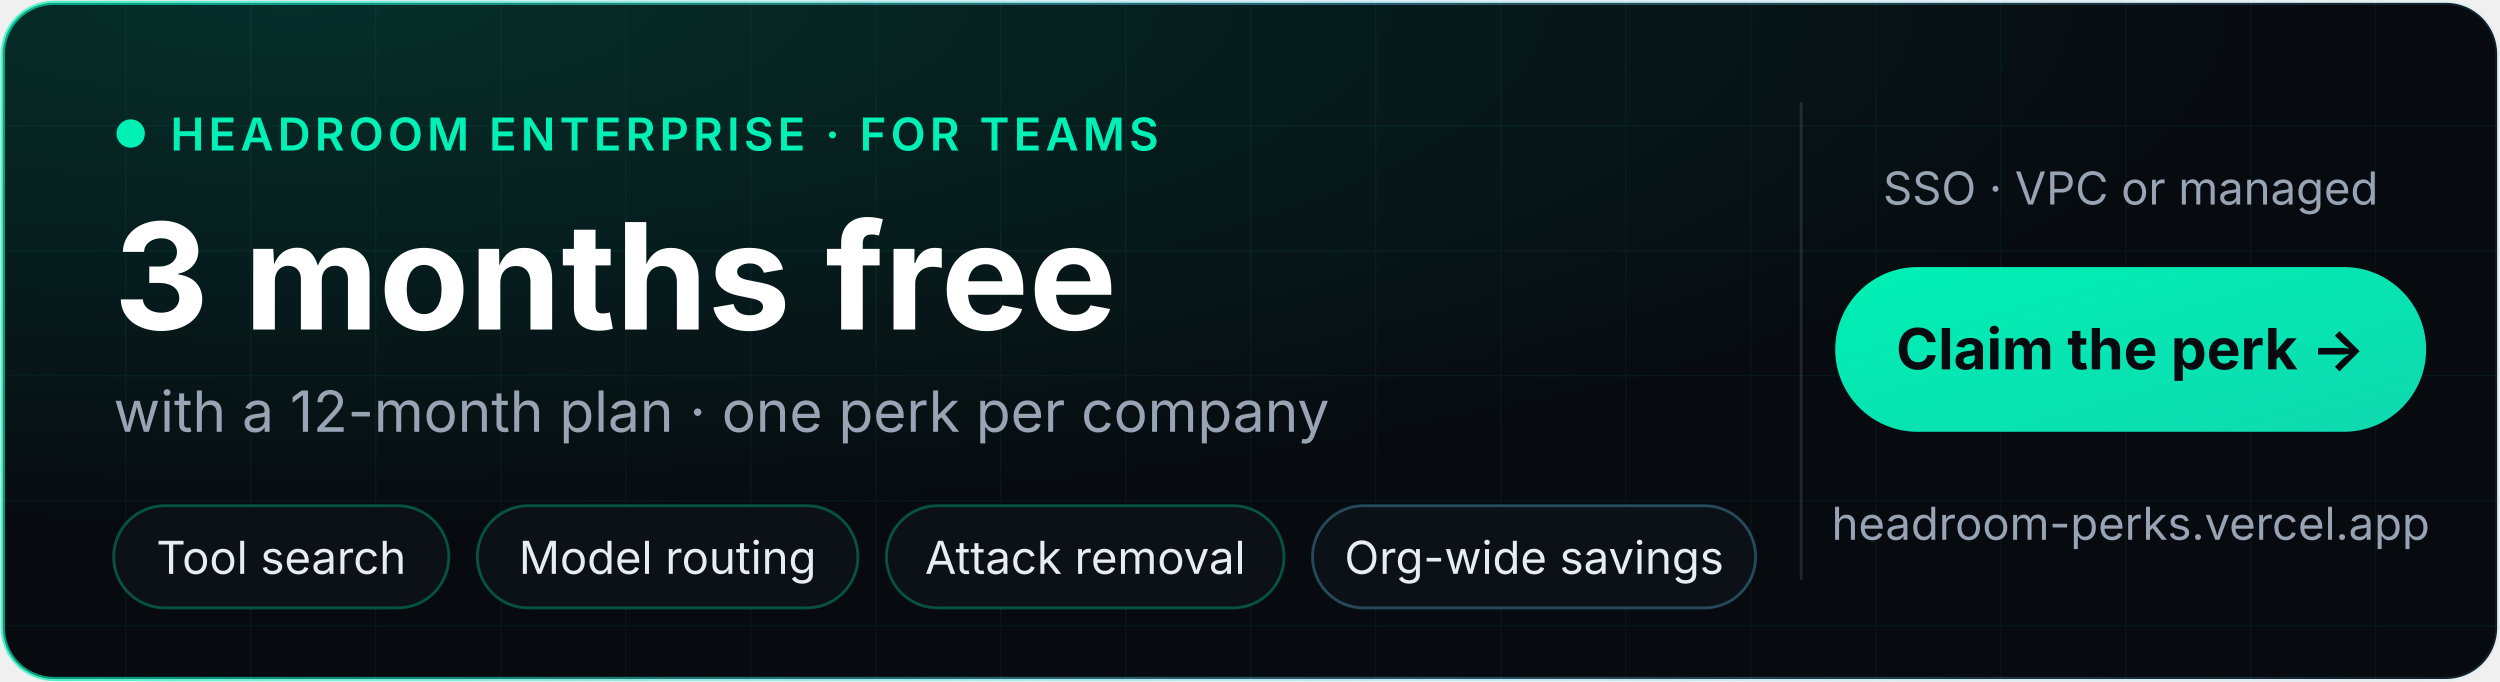
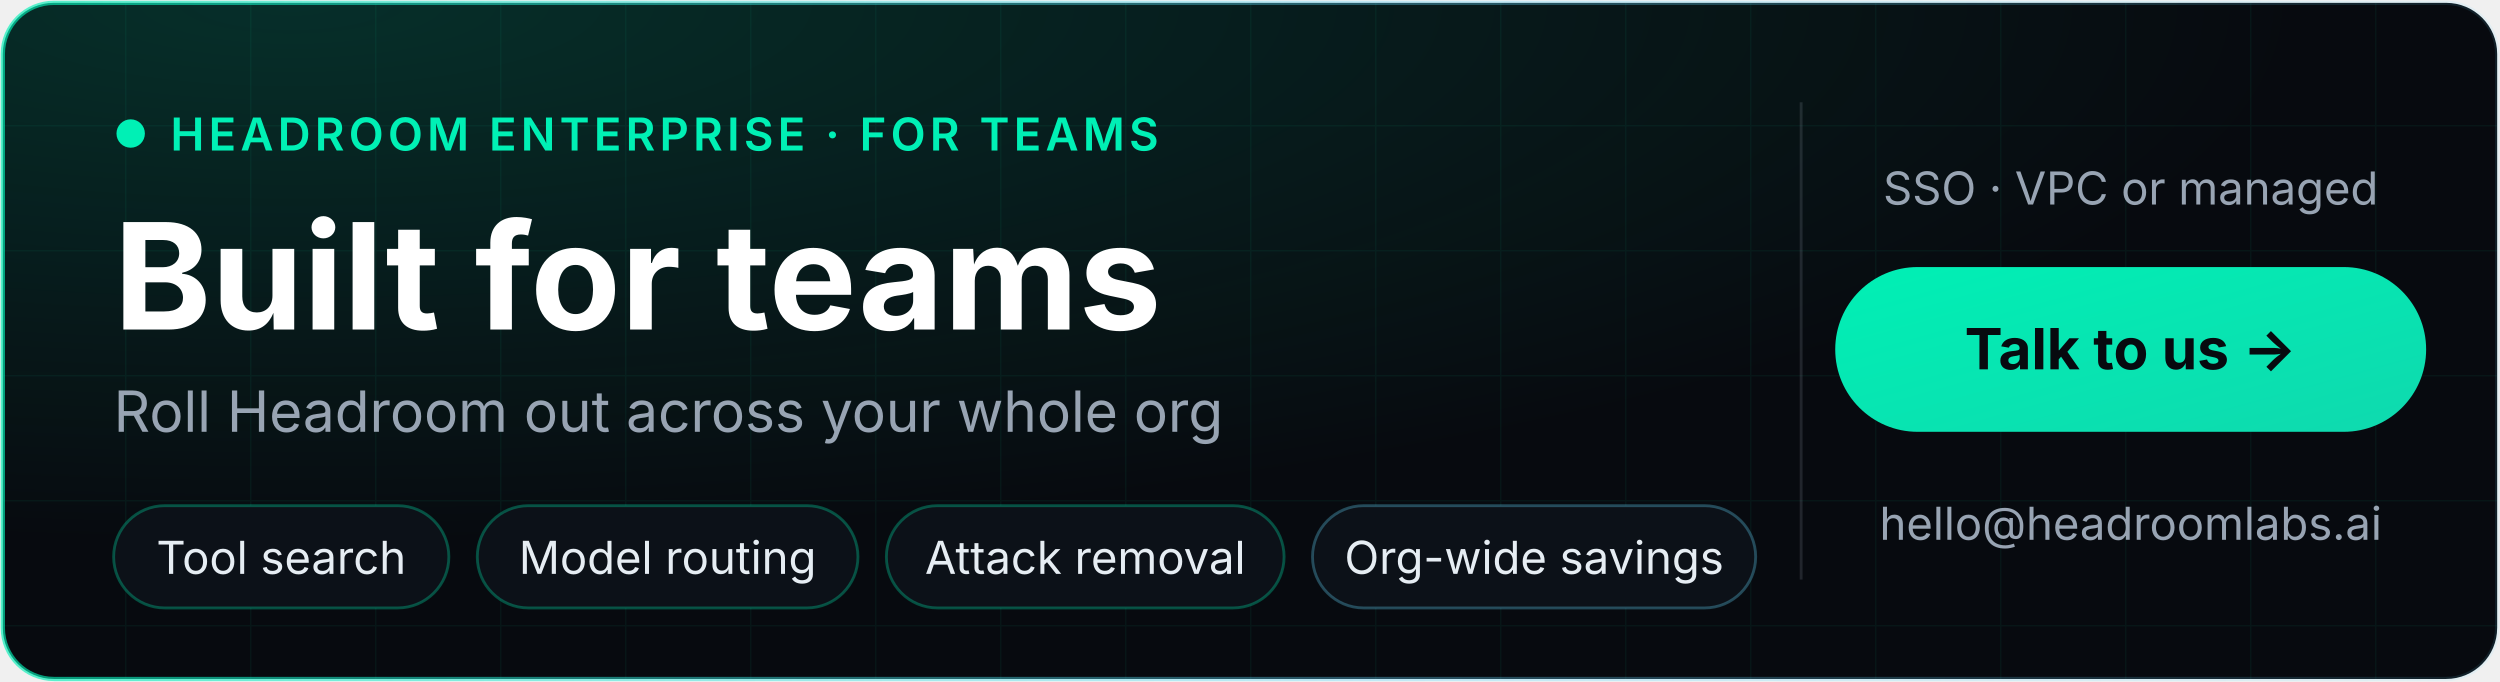
- <svg xmlns="http://www.w3.org/2000/svg" viewBox="0 0 880 240" width="880" height="240" role="img" aria-label="Headroom Enterprise for teams: 3 months free with a 12-month plan. Adds tool search, model routing, attack removal and org-wide savings. Claim the perk.">
+ <svg xmlns="http://www.w3.org/2000/svg" viewBox="0 0 880 240" width="880" height="240" role="img" aria-label="Headroom Enterprise for teams. Adds tool search, model routing, attack removal and org-wide savings. Talk to us: hello@headroomlabs.ai.">
  <defs>
    <pattern id="pgrid" width="44" height="44" patternUnits="userSpaceOnUse">
      <path d="M44 0H0V44" fill="none" stroke="#00F0B5" stroke-opacity="0.05" stroke-width="1" />
    </pattern>
    <radialGradient id="pglow" cx="12%" cy="0%" r="80%">
      <stop offset="0%" stop-color="#00F0B5" stop-opacity="0.16" />
      <stop offset="100%" stop-color="#00F0B5" stop-opacity="0" />
    </radialGradient>
    <linearGradient id="pedge" x1="0" y1="0" x2="1" y2="0">
      <stop offset="0%" stop-color="#00F0B5" stop-opacity="0.65" />
      <stop offset="55%" stop-color="#65D8FF" stop-opacity="0.35" />
      <stop offset="100%" stop-color="#65D8FF" stop-opacity="0.10" />
    </linearGradient>
    <linearGradient id="pbtn" x1="0" y1="0" x2="1" y2="1">
      <stop offset="0%" stop-color="#00F0B5" />
      <stop offset="100%" stop-color="#0FD9AE" />
    </linearGradient>
    <linearGradient id="pshine" gradientUnits="userSpaceOnUse" x1="0" y1="0" x2="70" y2="0">
      <stop offset="0%" stop-color="#FFFFFF" stop-opacity="0" />
      <stop offset="50%" stop-color="#FFFFFF" stop-opacity="0.45" />
      <stop offset="100%" stop-color="#FFFFFF" stop-opacity="0" />
    </linearGradient>
    <clipPath id="pbtnclip">
      <rect x="646" y="94" width="208" height="58" rx="29" />
    </clipPath>
    <style>
      .s { font-family: "Segoe UI", Inter, -apple-system, BlinkMacSystemFont, Helvetica, Arial, sans-serif; }

      /* One light pass over the button per cycle draws the eye to the action. */
      .shine { animation: shine 5s ease-in-out infinite; }
      @keyframes shine { 0%, 55% { transform: translateX(-80px) } 85%, 100% { transform: translateX(240px) } }

      .dot { animation: beat 2.4s ease-in-out infinite; }
      @keyframes beat { 0%, 100% { opacity: 1 } 50% { opacity: .3 } }

      @media (prefers-reduced-motion: reduce) {
        .shine, .dot { animation: none; }
        .shine { opacity: 0; }
      }
    </style>
  </defs>
  <rect x="1" y="1" width="878" height="238" rx="18" fill="#070A0F" />
  <rect x="1" y="1" width="878" height="238" rx="18" fill="url(#pgrid)" />
  <rect x="1" y="1" width="878" height="238" rx="18" fill="url(#pglow)" />
  <rect x="1" y="1" width="878" height="238" rx="18" fill="none" stroke="url(#pedge)" stroke-width="1.5" />
  <g class="s">
    <circle class="dot" cx="46" cy="47" r="5" fill="#00F0B5" />
    <text x="60" y="53" font-size="16" font-weight="600" letter-spacing="1.5" fill="#00F0B5">HEADROOM ENTERPRISE · FOR TEAMS</text>
-     <text x="40" y="116" font-size="52" font-weight="700" fill="#FFFFFF">3 months free</text>
-     <text x="40" y="152" font-size="20" fill="#98A4B3">with a 12-month plan · one perk per company</text>
+     <text x="40" y="116" font-size="52" font-weight="700" fill="#FFFFFF">Built for teams</text>
+     <text x="40" y="152" font-size="20" fill="#98A4B3">Roll Headroom out across your whole org</text>
    <g font-size="16" fill="#E6EDF3">
      <rect x="40" y="178" width="118" height="36" rx="18" fill="#0C1118" stroke="#00F0B5" stroke-opacity="0.30" />
      <text x="99" y="202" text-anchor="middle">Tool search</text>
      <rect x="168" y="178" width="134" height="36" rx="18" fill="#0C1118" stroke="#00F0B5" stroke-opacity="0.30" />
      <text x="235" y="202" text-anchor="middle">Model routing</text>
      <rect x="312" y="178" width="140" height="36" rx="18" fill="#0C1118" stroke="#00F0B5" stroke-opacity="0.30" />
      <text x="382" y="202" text-anchor="middle">Attack removal</text>
      <rect x="462" y="178" width="156" height="36" rx="18" fill="#0C1118" stroke="#65D8FF" stroke-opacity="0.30" />
      <text x="540" y="202" text-anchor="middle">Org-wide savings</text>
    </g>
    <line x1="634" y1="36" x2="634" y2="204" stroke="#98A4B3" stroke-opacity="0.18" />
    <text x="750" y="72" font-size="16" text-anchor="middle" fill="#98A4B3">SSO · VPC or managed</text>
    <g clip-path="url(#pbtnclip)">
      <rect x="646" y="94" width="208" height="58" rx="29" fill="url(#pbtn)" />
      <rect class="shine" x="646" y="94" width="70" height="58" fill="url(#pshine)" />
    </g>
-     <text x="750" y="130" font-size="20" font-weight="700" text-anchor="middle" fill="#070A0F">Claim the perk  →</text>
-     <text x="750" y="190" font-size="16" text-anchor="middle" fill="#98A4B3">headroom-perks.vercel.app</text>
+     <text x="750" y="130" font-size="20" font-weight="700" text-anchor="middle" fill="#070A0F">Talk to us  →</text>
+     <text x="750" y="190" font-size="16" text-anchor="middle" fill="#98A4B3">hello@headroomlabs.ai</text>
  </g>
</svg>
